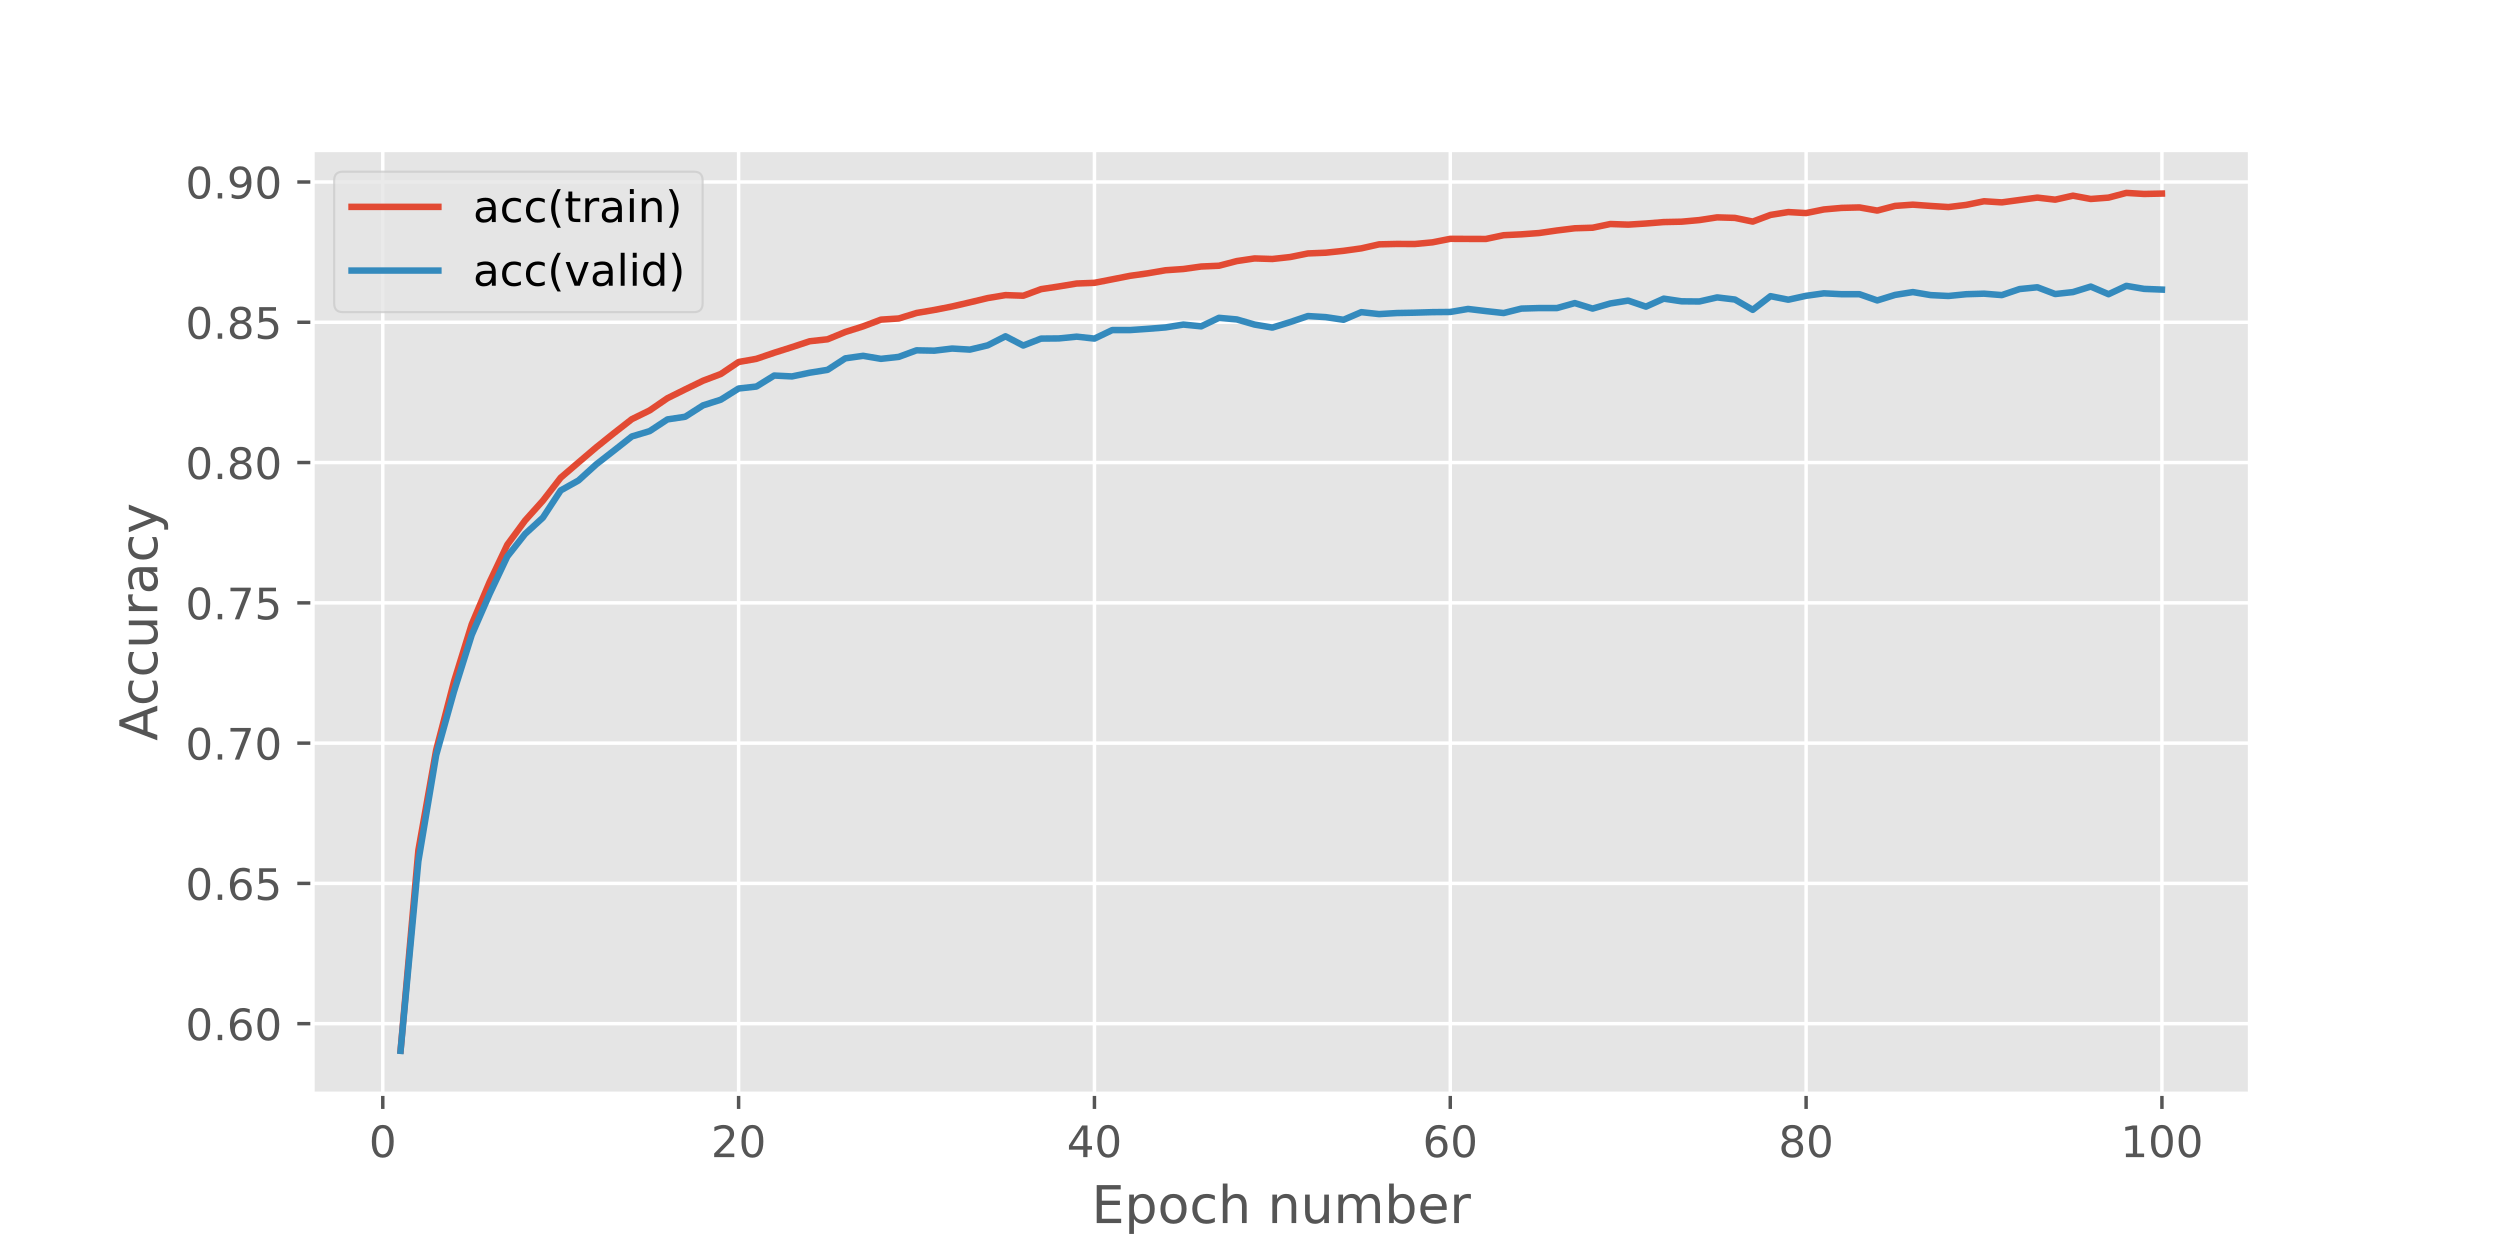
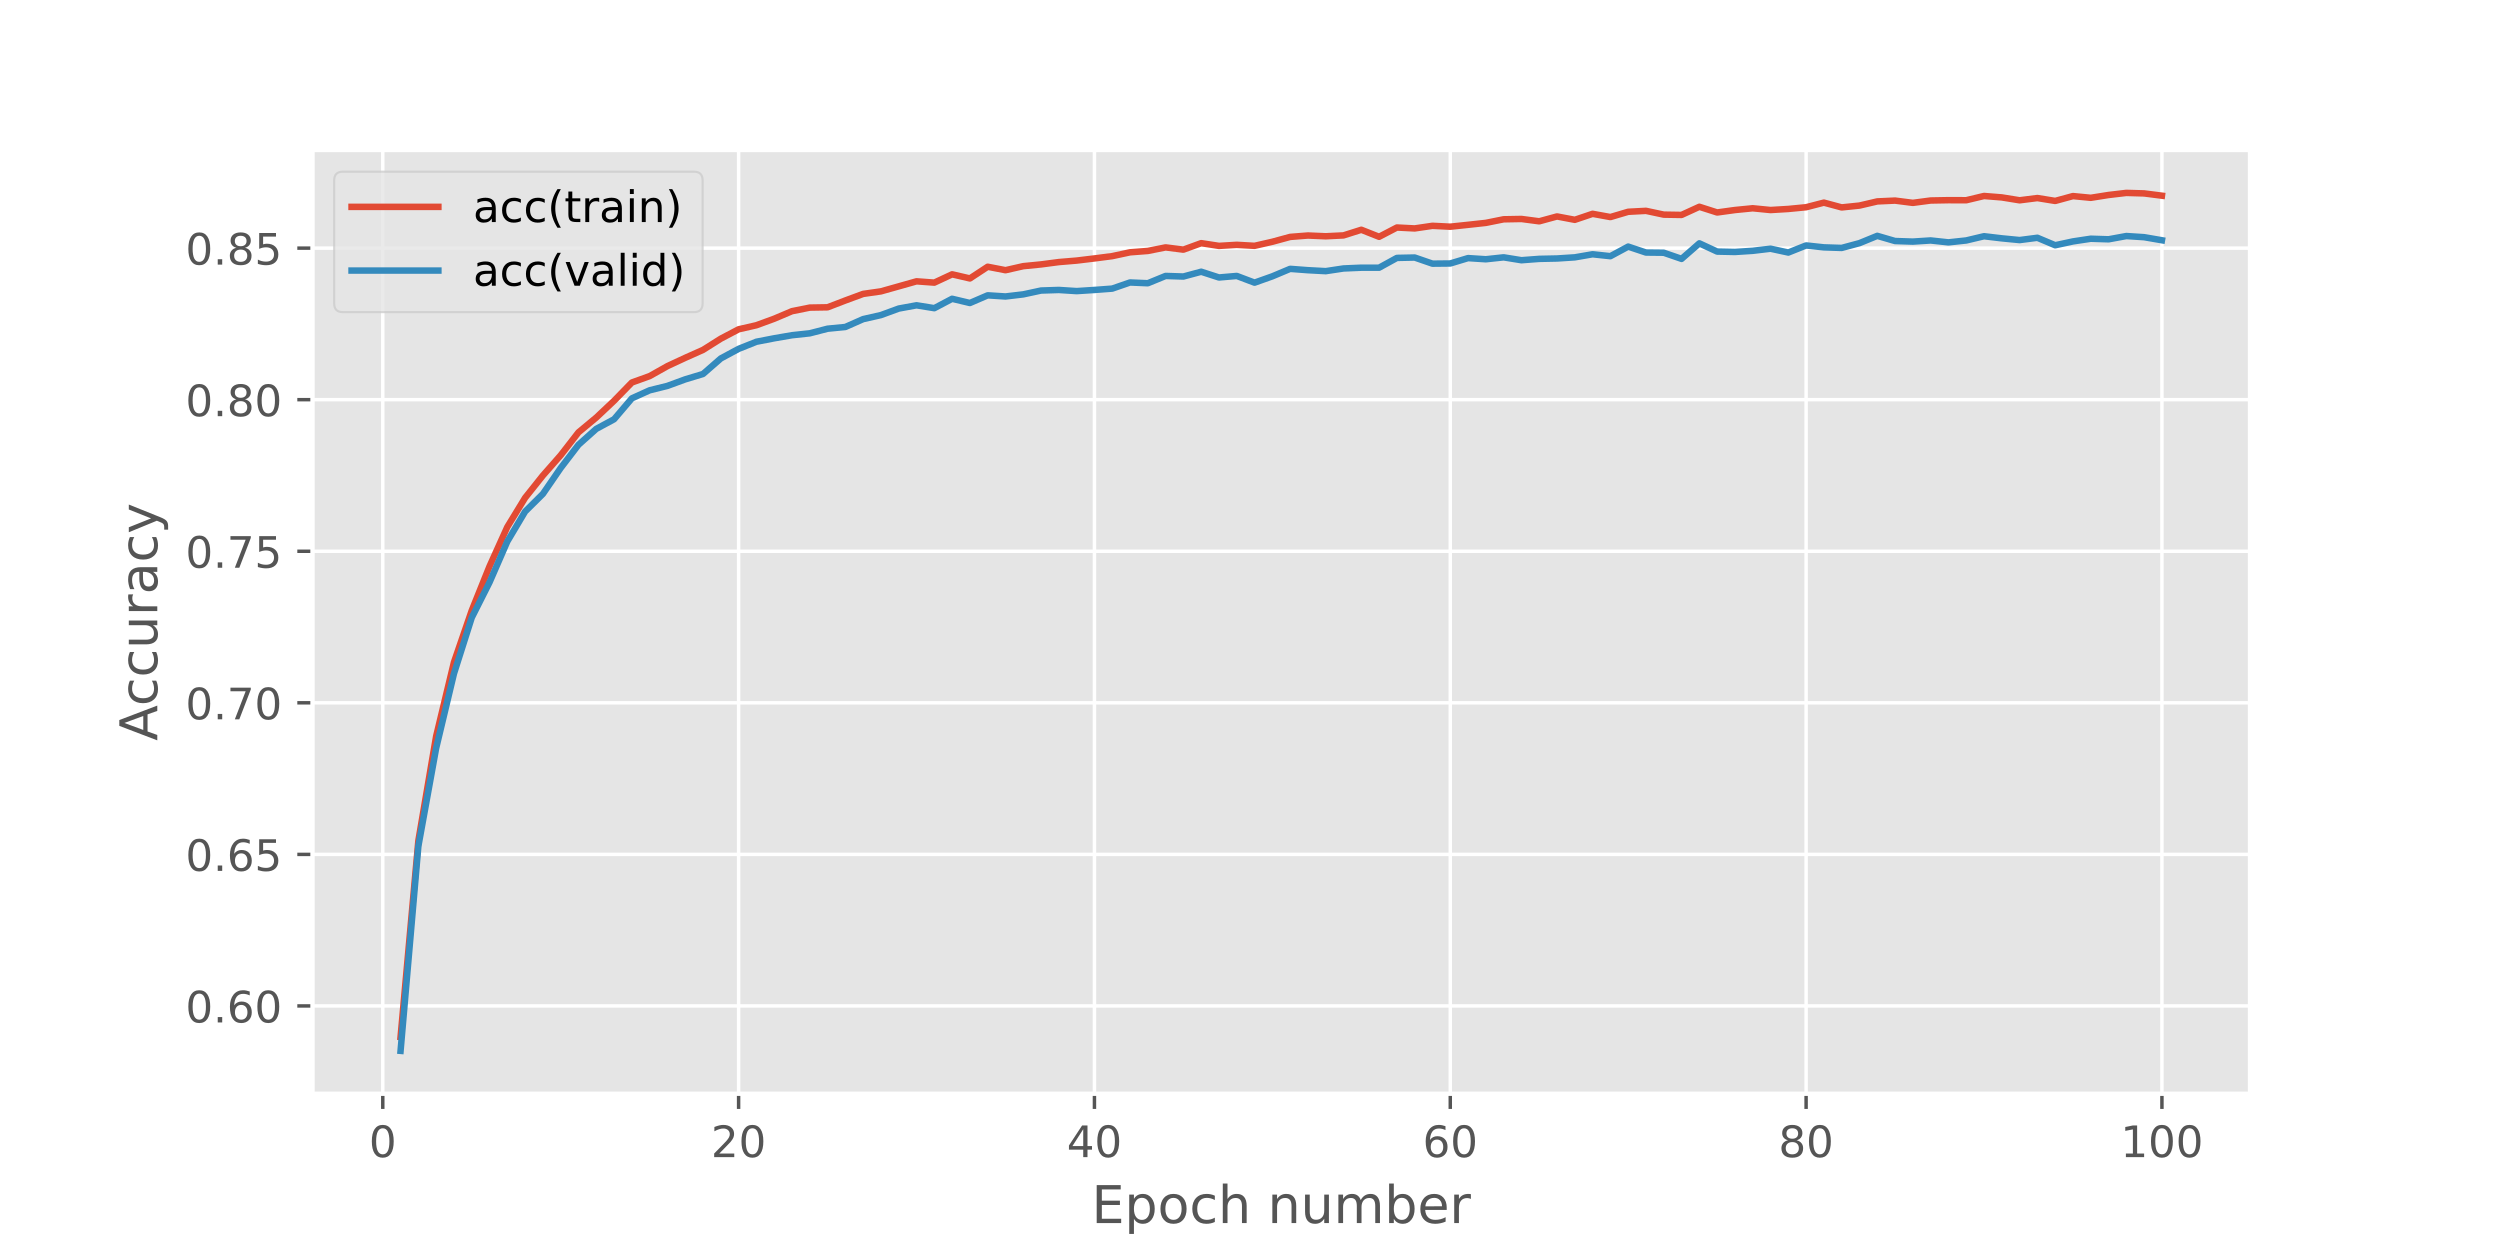
<svg xmlns="http://www.w3.org/2000/svg" xmlns:xlink="http://www.w3.org/1999/xlink" height="288pt" version="1.1" viewBox="0 0 576 288" width="576pt">
  <defs>
    <style type="text/css">*{stroke-linecap:butt;stroke-linejoin:round;}</style>
  </defs>
  <g id="figure_1">
    <g id="patch_1">
      <path d="M 0 288  L 576 288  L 576 0  L 0 0  z " style="fill:#ffffff;" />
    </g>
    <g id="axes_1">
      <g id="patch_2">
        <path d="M 72 252  L 518.4 252  L 518.4 34.56  L 72 34.56  z " style="fill:#e5e5e5;" />
      </g>
      <g id="matplotlib.axis_1">
        <g id="xtick_1">
          <g id="line2d_1">
-             <path clip-path="url(#pa1119430aa)" d="M 88.192 252  L 88.192 34.56  " style="fill:none;stroke:#ffffff;stroke-linecap:square;stroke-width:0.8;" />
+             <path clip-path="url(#pbda2dd790c)" d="M 88.192 252  L 88.192 34.56  " style="fill:none;stroke:#ffffff;stroke-linecap:square;stroke-width:0.8;" />
          </g>
          <g id="line2d_2">
            <defs>
-               <path d="M 0 0  L 0 3.5  " id="m31d6551ca1" style="stroke:#555555;stroke-width:0.8;" />
-             </defs>
-             <g>
-               <use style="fill:#555555;stroke:#555555;stroke-width:0.8;" x="88.192" xlink:href="#m31d6551ca1" y="252" />
+               <path d="M 0 0  L 0 3.5  " id="m2b667441e7" style="stroke:#555555;stroke-width:0.8;" />
+             </defs>
+             <g>
+               <use style="fill:#555555;stroke:#555555;stroke-width:0.8;" x="88.192" xlink:href="#m2b667441e7" y="252" />
            </g>
          </g>
          <g id="text_1">
            <g style="fill:#555555;" transform="translate(85.01049 266.5984)scale(0.1 -0.1)">
              <defs>
                <path d="M 2034 4250  Q 1547 4250 1301 3770  Q 1056 3291 1056 2328  Q 1056 1369 1301 889  Q 1547 409 2034 409  Q 2525 409 2770 889  Q 3016 1369 3016 2328  Q 3016 3291 2770 3770  Q 2525 4250 2034 4250  z M 2034 4750  Q 2819 4750 3233 4129  Q 3647 3509 3647 2328  Q 3647 1150 3233 529  Q 2819 -91 2034 -91  Q 1250 -91 836 529  Q 422 1150 422 2328  Q 422 3509 836 4129  Q 1250 4750 2034 4750  z " id="DejaVuSans-30" transform="scale(0.015625)" />
              </defs>
              <use xlink:href="#DejaVuSans-30" />
            </g>
          </g>
        </g>
        <g id="xtick_2">
          <g id="line2d_3">
-             <path clip-path="url(#pa1119430aa)" d="M 170.175 252  L 170.175 34.56  " style="fill:none;stroke:#ffffff;stroke-linecap:square;stroke-width:0.8;" />
+             <path clip-path="url(#pbda2dd790c)" d="M 170.175 252  L 170.175 34.56  " style="fill:none;stroke:#ffffff;stroke-linecap:square;stroke-width:0.8;" />
          </g>
          <g id="line2d_4">
            <g>
-               <use style="fill:#555555;stroke:#555555;stroke-width:0.8;" x="170.175" xlink:href="#m31d6551ca1" y="252" />
+               <use style="fill:#555555;stroke:#555555;stroke-width:0.8;" x="170.175" xlink:href="#m2b667441e7" y="252" />
            </g>
          </g>
          <g id="text_2">
            <g style="fill:#555555;" transform="translate(163.8127 266.5984)scale(0.1 -0.1)">
              <defs>
                <path d="M 1228 531  L 3431 531  L 3431 0  L 469 0  L 469 531  Q 828 903 1448 1529  Q 2069 2156 2228 2338  Q 2531 2678 2651 2914  Q 2772 3150 2772 3378  Q 2772 3750 2511 3984  Q 2250 4219 1831 4219  Q 1534 4219 1204 4116  Q 875 4013 500 3803  L 500 4441  Q 881 4594 1212 4672  Q 1544 4750 1819 4750  Q 2544 4750 2975 4387  Q 3406 4025 3406 3419  Q 3406 3131 3298 2873  Q 3191 2616 2906 2266  Q 2828 2175 2409 1742  Q 1991 1309 1228 531  z " id="DejaVuSans-32" transform="scale(0.015625)" />
              </defs>
              <use xlink:href="#DejaVuSans-32" />
              <use x="63.623" xlink:href="#DejaVuSans-30" />
            </g>
          </g>
        </g>
        <g id="xtick_3">
          <g id="line2d_5">
-             <path clip-path="url(#pa1119430aa)" d="M 252.159 252  L 252.159 34.56  " style="fill:none;stroke:#ffffff;stroke-linecap:square;stroke-width:0.8;" />
+             <path clip-path="url(#pbda2dd790c)" d="M 252.159 252  L 252.159 34.56  " style="fill:none;stroke:#ffffff;stroke-linecap:square;stroke-width:0.8;" />
          </g>
          <g id="line2d_6">
            <g>
-               <use style="fill:#555555;stroke:#555555;stroke-width:0.8;" x="252.159" xlink:href="#m31d6551ca1" y="252" />
+               <use style="fill:#555555;stroke:#555555;stroke-width:0.8;" x="252.159" xlink:href="#m2b667441e7" y="252" />
            </g>
          </g>
          <g id="text_3">
            <g style="fill:#555555;" transform="translate(245.7962 266.5984)scale(0.1 -0.1)">
              <defs>
                <path d="M 2419 4116  L 825 1625  L 2419 1625  L 2419 4116  z M 2253 4666  L 3047 4666  L 3047 1625  L 3713 1625  L 3713 1100  L 3047 1100  L 3047 0  L 2419 0  L 2419 1100  L 313 1100  L 313 1709  L 2253 4666  z " id="DejaVuSans-34" transform="scale(0.015625)" />
              </defs>
              <use xlink:href="#DejaVuSans-34" />
              <use x="63.623" xlink:href="#DejaVuSans-30" />
            </g>
          </g>
        </g>
        <g id="xtick_4">
          <g id="line2d_7">
-             <path clip-path="url(#pa1119430aa)" d="M 334.142 252  L 334.142 34.56  " style="fill:none;stroke:#ffffff;stroke-linecap:square;stroke-width:0.8;" />
+             <path clip-path="url(#pbda2dd790c)" d="M 334.142 252  L 334.142 34.56  " style="fill:none;stroke:#ffffff;stroke-linecap:square;stroke-width:0.8;" />
          </g>
          <g id="line2d_8">
            <g>
-               <use style="fill:#555555;stroke:#555555;stroke-width:0.8;" x="334.142" xlink:href="#m31d6551ca1" y="252" />
+               <use style="fill:#555555;stroke:#555555;stroke-width:0.8;" x="334.142" xlink:href="#m2b667441e7" y="252" />
            </g>
          </g>
          <g id="text_4">
            <g style="fill:#555555;" transform="translate(327.7796 266.5984)scale(0.1 -0.1)">
              <defs>
                <path d="M 2113 2584  Q 1688 2584 1439 2293  Q 1191 2003 1191 1497  Q 1191 994 1439 701  Q 1688 409 2113 409  Q 2538 409 2786 701  Q 3034 994 3034 1497  Q 3034 2003 2786 2293  Q 2538 2584 2113 2584  z M 3366 4563  L 3366 3988  Q 3128 4100 2886 4159  Q 2644 4219 2406 4219  Q 1781 4219 1451 3797  Q 1122 3375 1075 2522  Q 1259 2794 1537 2939  Q 1816 3084 2150 3084  Q 2853 3084 3261 2657  Q 3669 2231 3669 1497  Q 3669 778 3244 343  Q 2819 -91 2113 -91  Q 1303 -91 875 529  Q 447 1150 447 2328  Q 447 3434 972 4092  Q 1497 4750 2381 4750  Q 2619 4750 2861 4703  Q 3103 4656 3366 4563  z " id="DejaVuSans-36" transform="scale(0.015625)" />
              </defs>
              <use xlink:href="#DejaVuSans-36" />
              <use x="63.623" xlink:href="#DejaVuSans-30" />
            </g>
          </g>
        </g>
        <g id="xtick_5">
          <g id="line2d_9">
-             <path clip-path="url(#pa1119430aa)" d="M 416.126 252  L 416.126 34.56  " style="fill:none;stroke:#ffffff;stroke-linecap:square;stroke-width:0.8;" />
+             <path clip-path="url(#pbda2dd790c)" d="M 416.126 252  L 416.126 34.56  " style="fill:none;stroke:#ffffff;stroke-linecap:square;stroke-width:0.8;" />
          </g>
          <g id="line2d_10">
            <g>
-               <use style="fill:#555555;stroke:#555555;stroke-width:0.8;" x="416.126" xlink:href="#m31d6551ca1" y="252" />
+               <use style="fill:#555555;stroke:#555555;stroke-width:0.8;" x="416.126" xlink:href="#m2b667441e7" y="252" />
            </g>
          </g>
          <g id="text_5">
            <g style="fill:#555555;" transform="translate(409.7631 266.5984)scale(0.1 -0.1)">
              <defs>
                <path d="M 2034 2216  Q 1584 2216 1326 1975  Q 1069 1734 1069 1313  Q 1069 891 1326 650  Q 1584 409 2034 409  Q 2484 409 2743 651  Q 3003 894 3003 1313  Q 3003 1734 2745 1975  Q 2488 2216 2034 2216  z M 1403 2484  Q 997 2584 770 2862  Q 544 3141 544 3541  Q 544 4100 942 4425  Q 1341 4750 2034 4750  Q 2731 4750 3128 4425  Q 3525 4100 3525 3541  Q 3525 3141 3298 2862  Q 3072 2584 2669 2484  Q 3125 2378 3379 2068  Q 3634 1759 3634 1313  Q 3634 634 3220 271  Q 2806 -91 2034 -91  Q 1263 -91 848 271  Q 434 634 434 1313  Q 434 1759 690 2068  Q 947 2378 1403 2484  z M 1172 3481  Q 1172 3119 1398 2916  Q 1625 2713 2034 2713  Q 2441 2713 2670 2916  Q 2900 3119 2900 3481  Q 2900 3844 2670 4047  Q 2441 4250 2034 4250  Q 1625 4250 1398 4047  Q 1172 3844 1172 3481  z " id="DejaVuSans-38" transform="scale(0.015625)" />
              </defs>
              <use xlink:href="#DejaVuSans-38" />
              <use x="63.623" xlink:href="#DejaVuSans-30" />
            </g>
          </g>
        </g>
        <g id="xtick_6">
          <g id="line2d_11">
-             <path clip-path="url(#pa1119430aa)" d="M 498.109 252  L 498.109 34.56  " style="fill:none;stroke:#ffffff;stroke-linecap:square;stroke-width:0.8;" />
+             <path clip-path="url(#pbda2dd790c)" d="M 498.109 252  L 498.109 34.56  " style="fill:none;stroke:#ffffff;stroke-linecap:square;stroke-width:0.8;" />
          </g>
          <g id="line2d_12">
            <g>
-               <use style="fill:#555555;stroke:#555555;stroke-width:0.8;" x="498.109" xlink:href="#m31d6551ca1" y="252" />
+               <use style="fill:#555555;stroke:#555555;stroke-width:0.8;" x="498.109" xlink:href="#m2b667441e7" y="252" />
            </g>
          </g>
          <g id="text_6">
            <g style="fill:#555555;" transform="translate(488.5653 266.5984)scale(0.1 -0.1)">
              <defs>
                <path d="M 794 531  L 1825 531  L 1825 4091  L 703 3866  L 703 4441  L 1819 4666  L 2450 4666  L 2450 531  L 3481 531  L 3481 0  L 794 0  L 794 531  z " id="DejaVuSans-31" transform="scale(0.015625)" />
              </defs>
              <use xlink:href="#DejaVuSans-31" />
              <use x="63.623" xlink:href="#DejaVuSans-30" />
              <use x="127.246" xlink:href="#DejaVuSans-30" />
            </g>
          </g>
        </g>
        <g id="text_7">
          <g style="fill:#555555;" transform="translate(251.5031 281.7962)scale(0.12 -0.12)">
            <defs>
              <path d="M 628 4666  L 3578 4666  L 3578 4134  L 1259 4134  L 1259 2753  L 3481 2753  L 3481 2222  L 1259 2222  L 1259 531  L 3634 531  L 3634 0  L 628 0  L 628 4666  z " id="DejaVuSans-45" transform="scale(0.015625)" />
              <path d="M 1159 525  L 1159 -1331  L 581 -1331  L 581 3500  L 1159 3500  L 1159 2969  Q 1341 3281 1617 3432  Q 1894 3584 2278 3584  Q 2916 3584 3314 3078  Q 3713 2572 3713 1747  Q 3713 922 3314 415  Q 2916 -91 2278 -91  Q 1894 -91 1617 61  Q 1341 213 1159 525  z M 3116 1747  Q 3116 2381 2855 2742  Q 2594 3103 2138 3103  Q 1681 3103 1420 2742  Q 1159 2381 1159 1747  Q 1159 1113 1420 752  Q 1681 391 2138 391  Q 2594 391 2855 752  Q 3116 1113 3116 1747  z " id="DejaVuSans-70" transform="scale(0.015625)" />
              <path d="M 1959 3097  Q 1497 3097 1228 2736  Q 959 2375 959 1747  Q 959 1119 1226 758  Q 1494 397 1959 397  Q 2419 397 2687 759  Q 2956 1122 2956 1747  Q 2956 2369 2687 2733  Q 2419 3097 1959 3097  z M 1959 3584  Q 2709 3584 3137 3096  Q 3566 2609 3566 1747  Q 3566 888 3137 398  Q 2709 -91 1959 -91  Q 1206 -91 779 398  Q 353 888 353 1747  Q 353 2609 779 3096  Q 1206 3584 1959 3584  z " id="DejaVuSans-6f" transform="scale(0.015625)" />
              <path d="M 3122 3366  L 3122 2828  Q 2878 2963 2633 3030  Q 2388 3097 2138 3097  Q 1578 3097 1268 2742  Q 959 2388 959 1747  Q 959 1106 1268 751  Q 1578 397 2138 397  Q 2388 397 2633 464  Q 2878 531 3122 666  L 3122 134  Q 2881 22 2623 -34  Q 2366 -91 2075 -91  Q 1284 -91 818 406  Q 353 903 353 1747  Q 353 2603 823 3093  Q 1294 3584 2113 3584  Q 2378 3584 2631 3529  Q 2884 3475 3122 3366  z " id="DejaVuSans-63" transform="scale(0.015625)" />
              <path d="M 3513 2113  L 3513 0  L 2938 0  L 2938 2094  Q 2938 2591 2744 2837  Q 2550 3084 2163 3084  Q 1697 3084 1428 2787  Q 1159 2491 1159 1978  L 1159 0  L 581 0  L 581 4863  L 1159 4863  L 1159 2956  Q 1366 3272 1645 3428  Q 1925 3584 2291 3584  Q 2894 3584 3203 3211  Q 3513 2838 3513 2113  z " id="DejaVuSans-68" transform="scale(0.015625)" />
              <path id="DejaVuSans-20" transform="scale(0.015625)" />
              <path d="M 3513 2113  L 3513 0  L 2938 0  L 2938 2094  Q 2938 2591 2744 2837  Q 2550 3084 2163 3084  Q 1697 3084 1428 2787  Q 1159 2491 1159 1978  L 1159 0  L 581 0  L 581 3500  L 1159 3500  L 1159 2956  Q 1366 3272 1645 3428  Q 1925 3584 2291 3584  Q 2894 3584 3203 3211  Q 3513 2838 3513 2113  z " id="DejaVuSans-6e" transform="scale(0.015625)" />
              <path d="M 544 1381  L 544 3500  L 1119 3500  L 1119 1403  Q 1119 906 1312 657  Q 1506 409 1894 409  Q 2359 409 2629 706  Q 2900 1003 2900 1516  L 2900 3500  L 3475 3500  L 3475 0  L 2900 0  L 2900 538  Q 2691 219 2414 64  Q 2138 -91 1772 -91  Q 1169 -91 856 284  Q 544 659 544 1381  z M 1991 3584  L 1991 3584  z " id="DejaVuSans-75" transform="scale(0.015625)" />
              <path d="M 3328 2828  Q 3544 3216 3844 3400  Q 4144 3584 4550 3584  Q 5097 3584 5394 3201  Q 5691 2819 5691 2113  L 5691 0  L 5113 0  L 5113 2094  Q 5113 2597 4934 2840  Q 4756 3084 4391 3084  Q 3944 3084 3684 2787  Q 3425 2491 3425 1978  L 3425 0  L 2847 0  L 2847 2094  Q 2847 2600 2669 2842  Q 2491 3084 2119 3084  Q 1678 3084 1418 2786  Q 1159 2488 1159 1978  L 1159 0  L 581 0  L 581 3500  L 1159 3500  L 1159 2956  Q 1356 3278 1631 3431  Q 1906 3584 2284 3584  Q 2666 3584 2933 3390  Q 3200 3197 3328 2828  z " id="DejaVuSans-6d" transform="scale(0.015625)" />
              <path d="M 3116 1747  Q 3116 2381 2855 2742  Q 2594 3103 2138 3103  Q 1681 3103 1420 2742  Q 1159 2381 1159 1747  Q 1159 1113 1420 752  Q 1681 391 2138 391  Q 2594 391 2855 752  Q 3116 1113 3116 1747  z M 1159 2969  Q 1341 3281 1617 3432  Q 1894 3584 2278 3584  Q 2916 3584 3314 3078  Q 3713 2572 3713 1747  Q 3713 922 3314 415  Q 2916 -91 2278 -91  Q 1894 -91 1617 61  Q 1341 213 1159 525  L 1159 0  L 581 0  L 581 4863  L 1159 4863  L 1159 2969  z " id="DejaVuSans-62" transform="scale(0.015625)" />
              <path d="M 3597 1894  L 3597 1613  L 953 1613  Q 991 1019 1311 708  Q 1631 397 2203 397  Q 2534 397 2845 478  Q 3156 559 3463 722  L 3463 178  Q 3153 47 2828 -22  Q 2503 -91 2169 -91  Q 1331 -91 842 396  Q 353 884 353 1716  Q 353 2575 817 3079  Q 1281 3584 2069 3584  Q 2775 3584 3186 3129  Q 3597 2675 3597 1894  z M 3022 2063  Q 3016 2534 2758 2815  Q 2500 3097 2075 3097  Q 1594 3097 1305 2825  Q 1016 2553 972 2059  L 3022 2063  z " id="DejaVuSans-65" transform="scale(0.015625)" />
              <path d="M 2631 2963  Q 2534 3019 2420 3045  Q 2306 3072 2169 3072  Q 1681 3072 1420 2755  Q 1159 2438 1159 1844  L 1159 0  L 581 0  L 581 3500  L 1159 3500  L 1159 2956  Q 1341 3275 1631 3429  Q 1922 3584 2338 3584  Q 2397 3584 2469 3576  Q 2541 3569 2628 3553  L 2631 2963  z " id="DejaVuSans-72" transform="scale(0.015625)" />
            </defs>
            <use xlink:href="#DejaVuSans-45" />
            <use x="63.184" xlink:href="#DejaVuSans-70" />
            <use x="126.66" xlink:href="#DejaVuSans-6f" />
            <use x="187.842" xlink:href="#DejaVuSans-63" />
            <use x="242.822" xlink:href="#DejaVuSans-68" />
            <use x="306.201" xlink:href="#DejaVuSans-20" />
            <use x="337.988" xlink:href="#DejaVuSans-6e" />
            <use x="401.367" xlink:href="#DejaVuSans-75" />
            <use x="464.746" xlink:href="#DejaVuSans-6d" />
            <use x="562.158" xlink:href="#DejaVuSans-62" />
            <use x="625.635" xlink:href="#DejaVuSans-65" />
            <use x="687.158" xlink:href="#DejaVuSans-72" />
          </g>
        </g>
      </g>
      <g id="matplotlib.axis_2">
        <g id="ytick_1">
          <g id="line2d_13">
-             <path clip-path="url(#pa1119430aa)" d="M 72 235.857  L 518.4 235.857  " style="fill:none;stroke:#ffffff;stroke-linecap:square;stroke-width:0.8;" />
+             <path clip-path="url(#pbda2dd790c)" d="M 72 231.773  L 518.4 231.773  " style="fill:none;stroke:#ffffff;stroke-linecap:square;stroke-width:0.8;" />
          </g>
          <g id="line2d_14">
            <defs>
-               <path d="M 0 0  L -3.5 0  " id="mdf02a70bc2" style="stroke:#555555;stroke-width:0.8;" />
-             </defs>
-             <g>
-               <use style="fill:#555555;stroke:#555555;stroke-width:0.8;" x="72" xlink:href="#mdf02a70bc2" y="235.857" />
+               <path d="M 0 0  L -3.5 0  " id="mccd7ef3062" style="stroke:#555555;stroke-width:0.8;" />
+             </defs>
+             <g>
+               <use style="fill:#555555;stroke:#555555;stroke-width:0.8;" x="72" xlink:href="#mccd7ef3062" y="231.773" />
            </g>
          </g>
          <g id="text_8">
-             <g style="fill:#555555;" transform="translate(42.73438 239.6559)scale(0.1 -0.1)">
+             <g style="fill:#555555;" transform="translate(42.73438 235.572)scale(0.1 -0.1)">
              <defs>
                <path d="M 684 794  L 1344 794  L 1344 0  L 684 0  L 684 794  z " id="DejaVuSans-2e" transform="scale(0.015625)" />
              </defs>
              <use xlink:href="#DejaVuSans-30" />
              <use x="63.623" xlink:href="#DejaVuSans-2e" />
              <use x="95.41" xlink:href="#DejaVuSans-36" />
              <use x="159.033" xlink:href="#DejaVuSans-30" />
            </g>
          </g>
        </g>
        <g id="ytick_2">
          <g id="line2d_15">
-             <path clip-path="url(#pa1119430aa)" d="M 72 203.535  L 518.4 203.535  " style="fill:none;stroke:#ffffff;stroke-linecap:square;stroke-width:0.8;" />
+             <path clip-path="url(#pbda2dd790c)" d="M 72 196.852  L 518.4 196.852  " style="fill:none;stroke:#ffffff;stroke-linecap:square;stroke-width:0.8;" />
          </g>
          <g id="line2d_16">
            <g>
-               <use style="fill:#555555;stroke:#555555;stroke-width:0.8;" x="72" xlink:href="#mdf02a70bc2" y="203.535" />
+               <use style="fill:#555555;stroke:#555555;stroke-width:0.8;" x="72" xlink:href="#mccd7ef3062" y="196.852" />
            </g>
          </g>
          <g id="text_9">
-             <g style="fill:#555555;" transform="translate(42.73438 207.3346)scale(0.1 -0.1)">
+             <g style="fill:#555555;" transform="translate(42.73438 200.6512)scale(0.1 -0.1)">
              <defs>
                <path d="M 691 4666  L 3169 4666  L 3169 4134  L 1269 4134  L 1269 2991  Q 1406 3038 1543 3061  Q 1681 3084 1819 3084  Q 2600 3084 3056 2656  Q 3513 2228 3513 1497  Q 3513 744 3044 326  Q 2575 -91 1722 -91  Q 1428 -91 1123 -41  Q 819 9 494 109  L 494 744  Q 775 591 1075 516  Q 1375 441 1709 441  Q 2250 441 2565 725  Q 2881 1009 2881 1497  Q 2881 1984 2565 2268  Q 2250 2553 1709 2553  Q 1456 2553 1204 2497  Q 953 2441 691 2322  L 691 4666  z " id="DejaVuSans-35" transform="scale(0.015625)" />
              </defs>
              <use xlink:href="#DejaVuSans-30" />
              <use x="63.623" xlink:href="#DejaVuSans-2e" />
              <use x="95.41" xlink:href="#DejaVuSans-36" />
              <use x="159.033" xlink:href="#DejaVuSans-35" />
            </g>
          </g>
        </g>
        <g id="ytick_3">
          <g id="line2d_17">
-             <path clip-path="url(#pa1119430aa)" d="M 72 171.214  L 518.4 171.214  " style="fill:none;stroke:#ffffff;stroke-linecap:square;stroke-width:0.8;" />
+             <path clip-path="url(#pbda2dd790c)" d="M 72 161.931  L 518.4 161.931  " style="fill:none;stroke:#ffffff;stroke-linecap:square;stroke-width:0.8;" />
          </g>
          <g id="line2d_18">
            <g>
-               <use style="fill:#555555;stroke:#555555;stroke-width:0.8;" x="72" xlink:href="#mdf02a70bc2" y="171.214" />
+               <use style="fill:#555555;stroke:#555555;stroke-width:0.8;" x="72" xlink:href="#mccd7ef3062" y="161.931" />
            </g>
          </g>
          <g id="text_10">
-             <g style="fill:#555555;" transform="translate(42.73438 175.0133)scale(0.1 -0.1)">
+             <g style="fill:#555555;" transform="translate(42.73438 165.7304)scale(0.1 -0.1)">
              <defs>
                <path d="M 525 4666  L 3525 4666  L 3525 4397  L 1831 0  L 1172 0  L 2766 4134  L 525 4134  L 525 4666  z " id="DejaVuSans-37" transform="scale(0.015625)" />
              </defs>
              <use xlink:href="#DejaVuSans-30" />
              <use x="63.623" xlink:href="#DejaVuSans-2e" />
              <use x="95.41" xlink:href="#DejaVuSans-37" />
              <use x="159.033" xlink:href="#DejaVuSans-30" />
            </g>
          </g>
        </g>
        <g id="ytick_4">
          <g id="line2d_19">
-             <path clip-path="url(#pa1119430aa)" d="M 72 138.893  L 518.4 138.893  " style="fill:none;stroke:#ffffff;stroke-linecap:square;stroke-width:0.8;" />
+             <path clip-path="url(#pbda2dd790c)" d="M 72 127.01  L 518.4 127.01  " style="fill:none;stroke:#ffffff;stroke-linecap:square;stroke-width:0.8;" />
          </g>
          <g id="line2d_20">
            <g>
-               <use style="fill:#555555;stroke:#555555;stroke-width:0.8;" x="72" xlink:href="#mdf02a70bc2" y="138.893" />
+               <use style="fill:#555555;stroke:#555555;stroke-width:0.8;" x="72" xlink:href="#mccd7ef3062" y="127.01" />
            </g>
          </g>
          <g id="text_11">
-             <g style="fill:#555555;" transform="translate(42.73438 142.6921)scale(0.1 -0.1)">
+             <g style="fill:#555555;" transform="translate(42.73438 130.8096)scale(0.1 -0.1)">
              <use xlink:href="#DejaVuSans-30" />
              <use x="63.623" xlink:href="#DejaVuSans-2e" />
              <use x="95.41" xlink:href="#DejaVuSans-37" />
              <use x="159.033" xlink:href="#DejaVuSans-35" />
            </g>
          </g>
        </g>
        <g id="ytick_5">
          <g id="line2d_21">
-             <path clip-path="url(#pa1119430aa)" d="M 72 106.572  L 518.4 106.572  " style="fill:none;stroke:#ffffff;stroke-linecap:square;stroke-width:0.8;" />
+             <path clip-path="url(#pbda2dd790c)" d="M 72 92.09  L 518.4 92.09  " style="fill:none;stroke:#ffffff;stroke-linecap:square;stroke-width:0.8;" />
          </g>
          <g id="line2d_22">
            <g>
-               <use style="fill:#555555;stroke:#555555;stroke-width:0.8;" x="72" xlink:href="#mdf02a70bc2" y="106.572" />
+               <use style="fill:#555555;stroke:#555555;stroke-width:0.8;" x="72" xlink:href="#mccd7ef3062" y="92.09" />
            </g>
          </g>
          <g id="text_12">
-             <g style="fill:#555555;" transform="translate(42.73438 110.3708)scale(0.1 -0.1)">
+             <g style="fill:#555555;" transform="translate(42.73438 95.88878)scale(0.1 -0.1)">
              <use xlink:href="#DejaVuSans-30" />
              <use x="63.623" xlink:href="#DejaVuSans-2e" />
              <use x="95.41" xlink:href="#DejaVuSans-38" />
              <use x="159.033" xlink:href="#DejaVuSans-30" />
            </g>
          </g>
        </g>
        <g id="ytick_6">
          <g id="line2d_23">
-             <path clip-path="url(#pa1119430aa)" d="M 72 74.25  L 518.4 74.25  " style="fill:none;stroke:#ffffff;stroke-linecap:square;stroke-width:0.8;" />
+             <path clip-path="url(#pbda2dd790c)" d="M 72 57.169  L 518.4 57.169  " style="fill:none;stroke:#ffffff;stroke-linecap:square;stroke-width:0.8;" />
          </g>
          <g id="line2d_24">
            <g>
-               <use style="fill:#555555;stroke:#555555;stroke-width:0.8;" x="72" xlink:href="#mdf02a70bc2" y="74.25" />
+               <use style="fill:#555555;stroke:#555555;stroke-width:0.8;" x="72" xlink:href="#mccd7ef3062" y="57.169" />
            </g>
          </g>
          <g id="text_13">
-             <g style="fill:#555555;" transform="translate(42.73438 78.04953)scale(0.1 -0.1)">
+             <g style="fill:#555555;" transform="translate(42.73438 60.96799)scale(0.1 -0.1)">
              <use xlink:href="#DejaVuSans-30" />
              <use x="63.623" xlink:href="#DejaVuSans-2e" />
              <use x="95.41" xlink:href="#DejaVuSans-38" />
              <use x="159.033" xlink:href="#DejaVuSans-35" />
            </g>
          </g>
        </g>
-         <g id="ytick_7">
-           <g id="line2d_25">
-             <path clip-path="url(#pa1119430aa)" d="M 72 41.929  L 518.4 41.929  " style="fill:none;stroke:#ffffff;stroke-linecap:square;stroke-width:0.8;" />
-           </g>
-           <g id="line2d_26">
-             <g>
-               <use style="fill:#555555;stroke:#555555;stroke-width:0.8;" x="72" xlink:href="#mdf02a70bc2" y="41.929" />
-             </g>
-           </g>
-           <g id="text_14">
-             <g style="fill:#555555;" transform="translate(42.73438 45.72826)scale(0.1 -0.1)">
-               <defs>
-                 <path d="M 703 97  L 703 672  Q 941 559 1184 500  Q 1428 441 1663 441  Q 2288 441 2617 861  Q 2947 1281 2994 2138  Q 2813 1869 2534 1725  Q 2256 1581 1919 1581  Q 1219 1581 811 2004  Q 403 2428 403 3163  Q 403 3881 828 4315  Q 1253 4750 1959 4750  Q 2769 4750 3195 4129  Q 3622 3509 3622 2328  Q 3622 1225 3098 567  Q 2575 -91 1691 -91  Q 1453 -91 1209 -44  Q 966 3 703 97  z M 1959 2075  Q 2384 2075 2632 2365  Q 2881 2656 2881 3163  Q 2881 3666 2632 3958  Q 2384 4250 1959 4250  Q 1534 4250 1286 3958  Q 1038 3666 1038 3163  Q 1038 2656 1286 2365  Q 1534 2075 1959 2075  z " id="DejaVuSans-39" transform="scale(0.015625)" />
-               </defs>
-               <use xlink:href="#DejaVuSans-30" />
-               <use x="63.623" xlink:href="#DejaVuSans-2e" />
-               <use x="95.41" xlink:href="#DejaVuSans-39" />
-               <use x="159.033" xlink:href="#DejaVuSans-30" />
-             </g>
-           </g>
-         </g>
-         <g id="text_15">
+         <g id="text_14">
          <g style="fill:#555555;" transform="translate(36.23875 170.6738)rotate(-90)scale(0.12 -0.12)">
            <defs>
              <path d="M 2188 4044  L 1331 1722  L 3047 1722  L 2188 4044  z M 1831 4666  L 2547 4666  L 4325 0  L 3669 0  L 3244 1197  L 1141 1197  L 716 0  L 50 0  L 1831 4666  z " id="DejaVuSans-41" transform="scale(0.015625)" />
              <path d="M 2194 1759  Q 1497 1759 1228 1600  Q 959 1441 959 1056  Q 959 750 1161 570  Q 1363 391 1709 391  Q 2188 391 2477 730  Q 2766 1069 2766 1631  L 2766 1759  L 2194 1759  z M 3341 1997  L 3341 0  L 2766 0  L 2766 531  Q 2569 213 2275 61  Q 1981 -91 1556 -91  Q 1019 -91 701 211  Q 384 513 384 1019  Q 384 1609 779 1909  Q 1175 2209 1959 2209  L 2766 2209  L 2766 2266  Q 2766 2663 2505 2880  Q 2244 3097 1772 3097  Q 1472 3097 1187 3025  Q 903 2953 641 2809  L 641 3341  Q 956 3463 1253 3523  Q 1550 3584 1831 3584  Q 2591 3584 2966 3190  Q 3341 2797 3341 1997  z " id="DejaVuSans-61" transform="scale(0.015625)" />
              <path d="M 2059 -325  Q 1816 -950 1584 -1140  Q 1353 -1331 966 -1331  L 506 -1331  L 506 -850  L 844 -850  Q 1081 -850 1212 -737  Q 1344 -625 1503 -206  L 1606 56  L 191 3500  L 800 3500  L 1894 763  L 2988 3500  L 3597 3500  L 2059 -325  z " id="DejaVuSans-79" transform="scale(0.015625)" />
            </defs>
            <use xlink:href="#DejaVuSans-41" />
            <use x="66.658" xlink:href="#DejaVuSans-63" />
            <use x="121.639" xlink:href="#DejaVuSans-63" />
            <use x="176.619" xlink:href="#DejaVuSans-75" />
            <use x="239.998" xlink:href="#DejaVuSans-72" />
            <use x="281.111" xlink:href="#DejaVuSans-61" />
            <use x="342.391" xlink:href="#DejaVuSans-63" />
            <use x="397.371" xlink:href="#DejaVuSans-79" />
          </g>
        </g>
      </g>
-       <g id="line2d_27">
-         <path clip-path="url(#pa1119430aa)" d="M 92.291 242.024  L 96.39 195.927  L 100.489 172.824  L 104.588 157.07  L 108.688 143.832  L 112.787 134.142  L 116.886 125.492  L 120.985 119.92  L 125.084 115.357  L 129.183 110.062  L 133.283 106.546  L 137.382 103.055  L 141.481 99.771  L 145.58 96.571  L 149.679 94.561  L 153.779 91.749  L 157.878 89.713  L 161.977 87.722  L 166.076 86.17  L 170.175 83.404  L 174.274 82.673  L 178.374 81.277  L 182.473 79.978  L 186.572 78.62  L 190.671 78.174  L 194.77 76.487  L 198.869 75.194  L 202.969 73.643  L 207.068 73.378  L 211.167 72.111  L 215.266 71.413  L 219.365 70.611  L 223.464 69.661  L 227.564 68.678  L 231.663 67.993  L 235.762 68.135  L 239.861 66.622  L 243.96 66.002  L 248.06 65.323  L 252.159 65.162  L 256.258 64.36  L 260.357 63.552  L 264.456 62.97  L 268.555 62.266  L 272.655 61.981  L 276.754 61.406  L 280.853 61.225  L 284.952 60.152  L 289.051 59.544  L 293.15 59.673  L 297.25 59.221  L 301.349 58.393  L 305.448 58.225  L 309.547 57.792  L 313.646 57.223  L 317.745 56.299  L 321.845 56.202  L 325.944 56.222  L 330.043 55.834  L 334.142 55.026  L 338.241 55.045  L 342.34 55.058  L 346.44 54.192  L 350.539 53.991  L 354.638 53.688  L 358.737 53.099  L 362.836 52.595  L 366.936 52.466  L 371.035 51.612  L 375.134 51.755  L 379.233 51.496  L 383.332 51.166  L 387.431 51.076  L 391.531 50.707  L 395.63 50.08  L 399.729 50.203  L 403.828 51.057  L 407.927 49.518  L 412.026 48.859  L 416.126 49.091  L 420.225 48.258  L 424.324 47.896  L 428.423 47.792  L 432.522 48.516  L 436.621 47.443  L 440.721 47.152  L 444.82 47.45  L 448.919 47.708  L 453.018 47.21  L 457.117 46.37  L 461.217 46.629  L 465.316 46.073  L 469.415 45.53  L 473.514 46.002  L 477.613 45.084  L 481.712 45.846  L 485.812 45.53  L 489.911 44.444  L 494.01 44.689  L 498.109 44.599  " style="fill:none;stroke:#e24a33;stroke-linecap:square;stroke-width:1.5;" />
-       </g>
-       <g id="line2d_28">
-         <path clip-path="url(#pa1119430aa)" d="M 92.291 242.116  L 96.39 198.421  L 100.489 173.996  L 104.588 159.349  L 108.688 146.298  L 112.787 136.888  L 116.886 128.215  L 120.985 123.019  L 125.084 119.255  L 129.183 112.995  L 133.283 110.704  L 137.382 106.981  L 141.481 103.79  L 145.58 100.557  L 149.679 99.33  L 153.779 96.63  L 157.878 96.016  L 161.977 93.398  L 166.076 92.088  L 170.175 89.511  L 174.274 89.061  L 178.374 86.524  L 182.473 86.729  L 186.572 85.87  L 190.671 85.215  L 194.77 82.556  L 198.869 81.983  L 202.969 82.678  L 207.068 82.228  L 211.167 80.715  L 215.266 80.796  L 219.365 80.305  L 223.464 80.551  L 227.564 79.569  L 231.663 77.482  L 235.762 79.61  L 239.861 78.014  L 243.96 77.973  L 248.06 77.564  L 252.159 78.014  L 256.258 76.05  L 260.357 76.05  L 264.456 75.764  L 268.555 75.437  L 272.655 74.782  L 276.754 75.191  L 280.853 73.227  L 284.952 73.596  L 289.051 74.782  L 293.15 75.478  L 297.25 74.209  L 301.349 72.818  L 305.448 73.064  L 309.547 73.678  L 313.646 71.918  L 317.745 72.368  L 321.845 72.123  L 325.944 72.041  L 330.043 71.918  L 334.142 71.877  L 338.241 71.182  L 342.34 71.673  L 346.44 72.123  L 350.539 71.1  L 354.638 70.977  L 358.737 70.977  L 362.836 69.832  L 366.936 71.1  L 371.035 69.914  L 375.134 69.259  L 379.233 70.65  L 383.332 68.809  L 387.431 69.423  L 391.531 69.463  L 395.63 68.522  L 399.729 69.013  L 403.828 71.386  L 407.927 68.236  L 412.026 69.054  L 416.126 68.154  L 420.225 67.581  L 424.324 67.786  L 428.423 67.786  L 432.522 69.218  L 436.621 67.95  L 440.721 67.295  L 444.82 67.991  L 448.919 68.195  L 453.018 67.786  L 457.117 67.663  L 461.217 67.991  L 465.316 66.6  L 469.415 66.19  L 473.514 67.745  L 477.613 67.295  L 481.712 66.027  L 485.812 67.786  L 489.911 65.863  L 494.01 66.559  L 498.109 66.722  " style="fill:none;stroke:#348abd;stroke-linecap:square;stroke-width:1.5;" />
+       <g id="line2d_25">
+         <path clip-path="url(#pbda2dd790c)" d="M 92.291 238.911  L 96.39 193.716  L 100.489 169.635  L 104.588 152.593  L 108.688 140.671  L 112.787 130.481  L 116.886 121.409  L 120.985 114.697  L 125.084 109.557  L 129.183 104.892  L 133.283 99.612  L 137.382 96.203  L 141.481 92.341  L 145.58 88.13  L 149.679 86.656  L 153.779 84.351  L 157.878 82.444  L 161.977 80.615  L 166.076 78.03  L 170.175 75.872  L 174.274 74.936  L 178.374 73.435  L 182.473 71.696  L 186.572 70.872  L 190.671 70.802  L 194.77 69.23  L 198.869 67.715  L 202.969 67.128  L 207.068 65.976  L 211.167 64.816  L 215.266 65.117  L 219.365 63.203  L 223.464 64.153  L 227.564 61.457  L 231.663 62.253  L 235.762 61.324  L 239.861 60.919  L 243.96 60.381  L 248.06 60.039  L 252.159 59.543  L 256.258 59.013  L 260.357 58.133  L 264.456 57.818  L 268.555 57.001  L 272.655 57.518  L 276.754 56.023  L 280.853 56.652  L 284.952 56.407  L 289.051 56.638  L 293.15 55.702  L 297.25 54.585  L 301.349 54.263  L 305.448 54.438  L 309.547 54.235  L 313.646 52.936  L 317.745 54.557  L 321.845 52.42  L 325.944 52.629  L 330.043 52.028  L 334.142 52.231  L 338.241 51.798  L 342.34 51.351  L 346.44 50.527  L 350.539 50.45  L 354.638 50.988  L 358.737 49.87  L 362.836 50.646  L 366.936 49.263  L 371.035 50.01  L 375.134 48.795  L 379.233 48.578  L 383.332 49.451  L 387.431 49.521  L 391.531 47.642  L 395.63 48.955  L 399.729 48.39  L 403.828 47.985  L 407.927 48.39  L 412.026 48.145  L 416.126 47.747  L 420.225 46.686  L 424.324 47.789  L 428.423 47.363  L 432.522 46.406  L 436.621 46.218  L 440.721 46.741  L 444.82 46.197  L 448.919 46.12  L 453.018 46.134  L 457.117 45.156  L 461.217 45.484  L 465.316 46.148  L 469.415 45.631  L 473.514 46.294  L 477.613 45.177  L 481.712 45.575  L 485.812 44.926  L 489.911 44.444  L 494.01 44.562  L 498.109 45.086  " style="fill:none;stroke:#e24a33;stroke-linecap:square;stroke-width:1.5;" />
+       </g>
+       <g id="line2d_26">
+         <path clip-path="url(#pbda2dd790c)" d="M 92.291 242.116  L 96.39 194.951  L 100.489 172.363  L 104.588 155.212  L 108.688 142.305  L 112.787 134.171  L 116.886 124.756  L 120.985 117.86  L 125.084 113.794  L 129.183 107.826  L 133.283 102.477  L 137.382 98.809  L 141.481 96.598  L 145.58 91.78  L 149.679 89.924  L 153.779 88.907  L 157.878 87.404  L 161.977 86.166  L 166.076 82.586  L 170.175 80.376  L 174.274 78.74  L 178.374 77.944  L 182.473 77.237  L 186.572 76.795  L 190.671 75.734  L 194.77 75.336  L 198.869 73.524  L 202.969 72.596  L 207.068 71.093  L 211.167 70.341  L 215.266 71.004  L 219.365 68.839  L 223.464 69.811  L 227.564 68.043  L 231.663 68.308  L 235.762 67.822  L 239.861 66.938  L 243.96 66.805  L 248.06 67.07  L 252.159 66.805  L 256.258 66.496  L 260.357 65.081  L 264.456 65.258  L 268.555 63.578  L 272.655 63.711  L 276.754 62.606  L 280.853 63.932  L 284.952 63.578  L 289.051 65.125  L 293.15 63.667  L 297.25 61.943  L 301.349 62.252  L 305.448 62.473  L 309.547 61.854  L 313.646 61.678  L 317.745 61.678  L 321.845 59.423  L 325.944 59.335  L 330.043 60.749  L 334.142 60.705  L 338.241 59.467  L 342.34 59.733  L 346.44 59.291  L 350.539 59.954  L 354.638 59.644  L 358.737 59.556  L 362.836 59.291  L 366.936 58.583  L 371.035 59.025  L 375.134 56.815  L 379.233 58.185  L 383.332 58.23  L 387.431 59.644  L 391.531 56.064  L 395.63 57.964  L 399.729 58.053  L 403.828 57.788  L 407.927 57.301  L 412.026 58.185  L 416.126 56.55  L 420.225 56.992  L 424.324 57.125  L 428.423 56.019  L 432.522 54.34  L 436.621 55.533  L 440.721 55.666  L 444.82 55.401  L 448.919 55.843  L 453.018 55.401  L 457.117 54.428  L 461.217 54.914  L 465.316 55.312  L 469.415 54.782  L 473.514 56.506  L 477.613 55.622  L 481.712 55.003  L 485.812 55.135  L 489.911 54.384  L 494.01 54.649  L 498.109 55.356  " style="fill:none;stroke:#348abd;stroke-linecap:square;stroke-width:1.5;" />
      </g>
      <g id="patch_3">
        <path d="M 72 252  L 72 34.56  " style="fill:none;stroke:#ffffff;stroke-linecap:square;stroke-linejoin:miter;" />
      </g>
      <g id="patch_4">
        <path d="M 518.4 252  L 518.4 34.56  " style="fill:none;stroke:#ffffff;stroke-linecap:square;stroke-linejoin:miter;" />
      </g>
      <g id="patch_5">
        <path d="M 72 252  L 518.4 252  " style="fill:none;stroke:#ffffff;stroke-linecap:square;stroke-linejoin:miter;" />
      </g>
      <g id="patch_6">
        <path d="M 72 34.56  L 518.4 34.56  " style="fill:none;stroke:#ffffff;stroke-linecap:square;stroke-linejoin:miter;" />
      </g>
      <g id="legend_1">
        <g id="patch_7">
          <path d="M 79 71.916  L 159.88 71.916  Q 161.88 71.916 161.88 69.916  L 161.88 41.56  Q 161.88 39.56 159.88 39.56  L 79 39.56  Q 77 39.56 77 41.56  L 77 69.916  Q 77 71.916 79 71.916  z " style="fill:#e5e5e5;opacity:0.8;stroke:#cccccc;stroke-linejoin:miter;stroke-width:0.5;" />
        </g>
-         <g id="line2d_29">
+         <g id="line2d_27">
          <path d="M 81 47.658  L 101 47.658  " style="fill:none;stroke:#e24a33;stroke-linecap:square;stroke-width:1.5;" />
        </g>
-         <g id="line2d_30" />
-         <g id="text_16">
+         <g id="line2d_28" />
+         <g id="text_15">
          <g transform="translate(109 51.15844)scale(0.1 -0.1)">
            <defs>
              <path d="M 1984 4856  Q 1566 4138 1362 3434  Q 1159 2731 1159 2009  Q 1159 1288 1364 580  Q 1569 -128 1984 -844  L 1484 -844  Q 1016 -109 783 600  Q 550 1309 550 2009  Q 550 2706 781 3412  Q 1013 4119 1484 4856  L 1984 4856  z " id="DejaVuSans-28" transform="scale(0.015625)" />
              <path d="M 1172 4494  L 1172 3500  L 2356 3500  L 2356 3053  L 1172 3053  L 1172 1153  Q 1172 725 1289 603  Q 1406 481 1766 481  L 2356 481  L 2356 0  L 1766 0  Q 1100 0 847 248  Q 594 497 594 1153  L 594 3053  L 172 3053  L 172 3500  L 594 3500  L 594 4494  L 1172 4494  z " id="DejaVuSans-74" transform="scale(0.015625)" />
              <path d="M 603 3500  L 1178 3500  L 1178 0  L 603 0  L 603 3500  z M 603 4863  L 1178 4863  L 1178 4134  L 603 4134  L 603 4863  z " id="DejaVuSans-69" transform="scale(0.015625)" />
              <path d="M 513 4856  L 1013 4856  Q 1481 4119 1714 3412  Q 1947 2706 1947 2009  Q 1947 1309 1714 600  Q 1481 -109 1013 -844  L 513 -844  Q 928 -128 1133 580  Q 1338 1288 1338 2009  Q 1338 2731 1133 3434  Q 928 4138 513 4856  z " id="DejaVuSans-29" transform="scale(0.015625)" />
            </defs>
            <use xlink:href="#DejaVuSans-61" />
            <use x="61.279" xlink:href="#DejaVuSans-63" />
            <use x="116.26" xlink:href="#DejaVuSans-63" />
            <use x="171.24" xlink:href="#DejaVuSans-28" />
            <use x="210.254" xlink:href="#DejaVuSans-74" />
            <use x="249.463" xlink:href="#DejaVuSans-72" />
            <use x="290.576" xlink:href="#DejaVuSans-61" />
            <use x="351.855" xlink:href="#DejaVuSans-69" />
            <use x="379.639" xlink:href="#DejaVuSans-6e" />
            <use x="443.018" xlink:href="#DejaVuSans-29" />
          </g>
        </g>
-         <g id="line2d_31">
+         <g id="line2d_29">
          <path d="M 81 62.337  L 101 62.337  " style="fill:none;stroke:#348abd;stroke-linecap:square;stroke-width:1.5;" />
        </g>
-         <g id="line2d_32" />
-         <g id="text_17">
+         <g id="line2d_30" />
+         <g id="text_16">
          <g transform="translate(109 65.83656)scale(0.1 -0.1)">
            <defs>
              <path d="M 191 3500  L 800 3500  L 1894 563  L 2988 3500  L 3597 3500  L 2284 0  L 1503 0  L 191 3500  z " id="DejaVuSans-76" transform="scale(0.015625)" />
              <path d="M 603 4863  L 1178 4863  L 1178 0  L 603 0  L 603 4863  z " id="DejaVuSans-6c" transform="scale(0.015625)" />
              <path d="M 2906 2969  L 2906 4863  L 3481 4863  L 3481 0  L 2906 0  L 2906 525  Q 2725 213 2448 61  Q 2172 -91 1784 -91  Q 1150 -91 751 415  Q 353 922 353 1747  Q 353 2572 751 3078  Q 1150 3584 1784 3584  Q 2172 3584 2448 3432  Q 2725 3281 2906 2969  z M 947 1747  Q 947 1113 1208 752  Q 1469 391 1925 391  Q 2381 391 2643 752  Q 2906 1113 2906 1747  Q 2906 2381 2643 2742  Q 2381 3103 1925 3103  Q 1469 3103 1208 2742  Q 947 2381 947 1747  z " id="DejaVuSans-64" transform="scale(0.015625)" />
            </defs>
            <use xlink:href="#DejaVuSans-61" />
            <use x="61.279" xlink:href="#DejaVuSans-63" />
            <use x="116.26" xlink:href="#DejaVuSans-63" />
            <use x="171.24" xlink:href="#DejaVuSans-28" />
            <use x="210.254" xlink:href="#DejaVuSans-76" />
            <use x="269.434" xlink:href="#DejaVuSans-61" />
            <use x="330.713" xlink:href="#DejaVuSans-6c" />
            <use x="358.496" xlink:href="#DejaVuSans-69" />
            <use x="386.279" xlink:href="#DejaVuSans-64" />
            <use x="449.756" xlink:href="#DejaVuSans-29" />
          </g>
        </g>
      </g>
    </g>
  </g>
  <defs>
-     <clipPath id="pa1119430aa">
+     <clipPath id="pbda2dd790c">
      <rect height="217.44" width="446.4" x="72" y="34.56" />
    </clipPath>
  </defs>
</svg>
